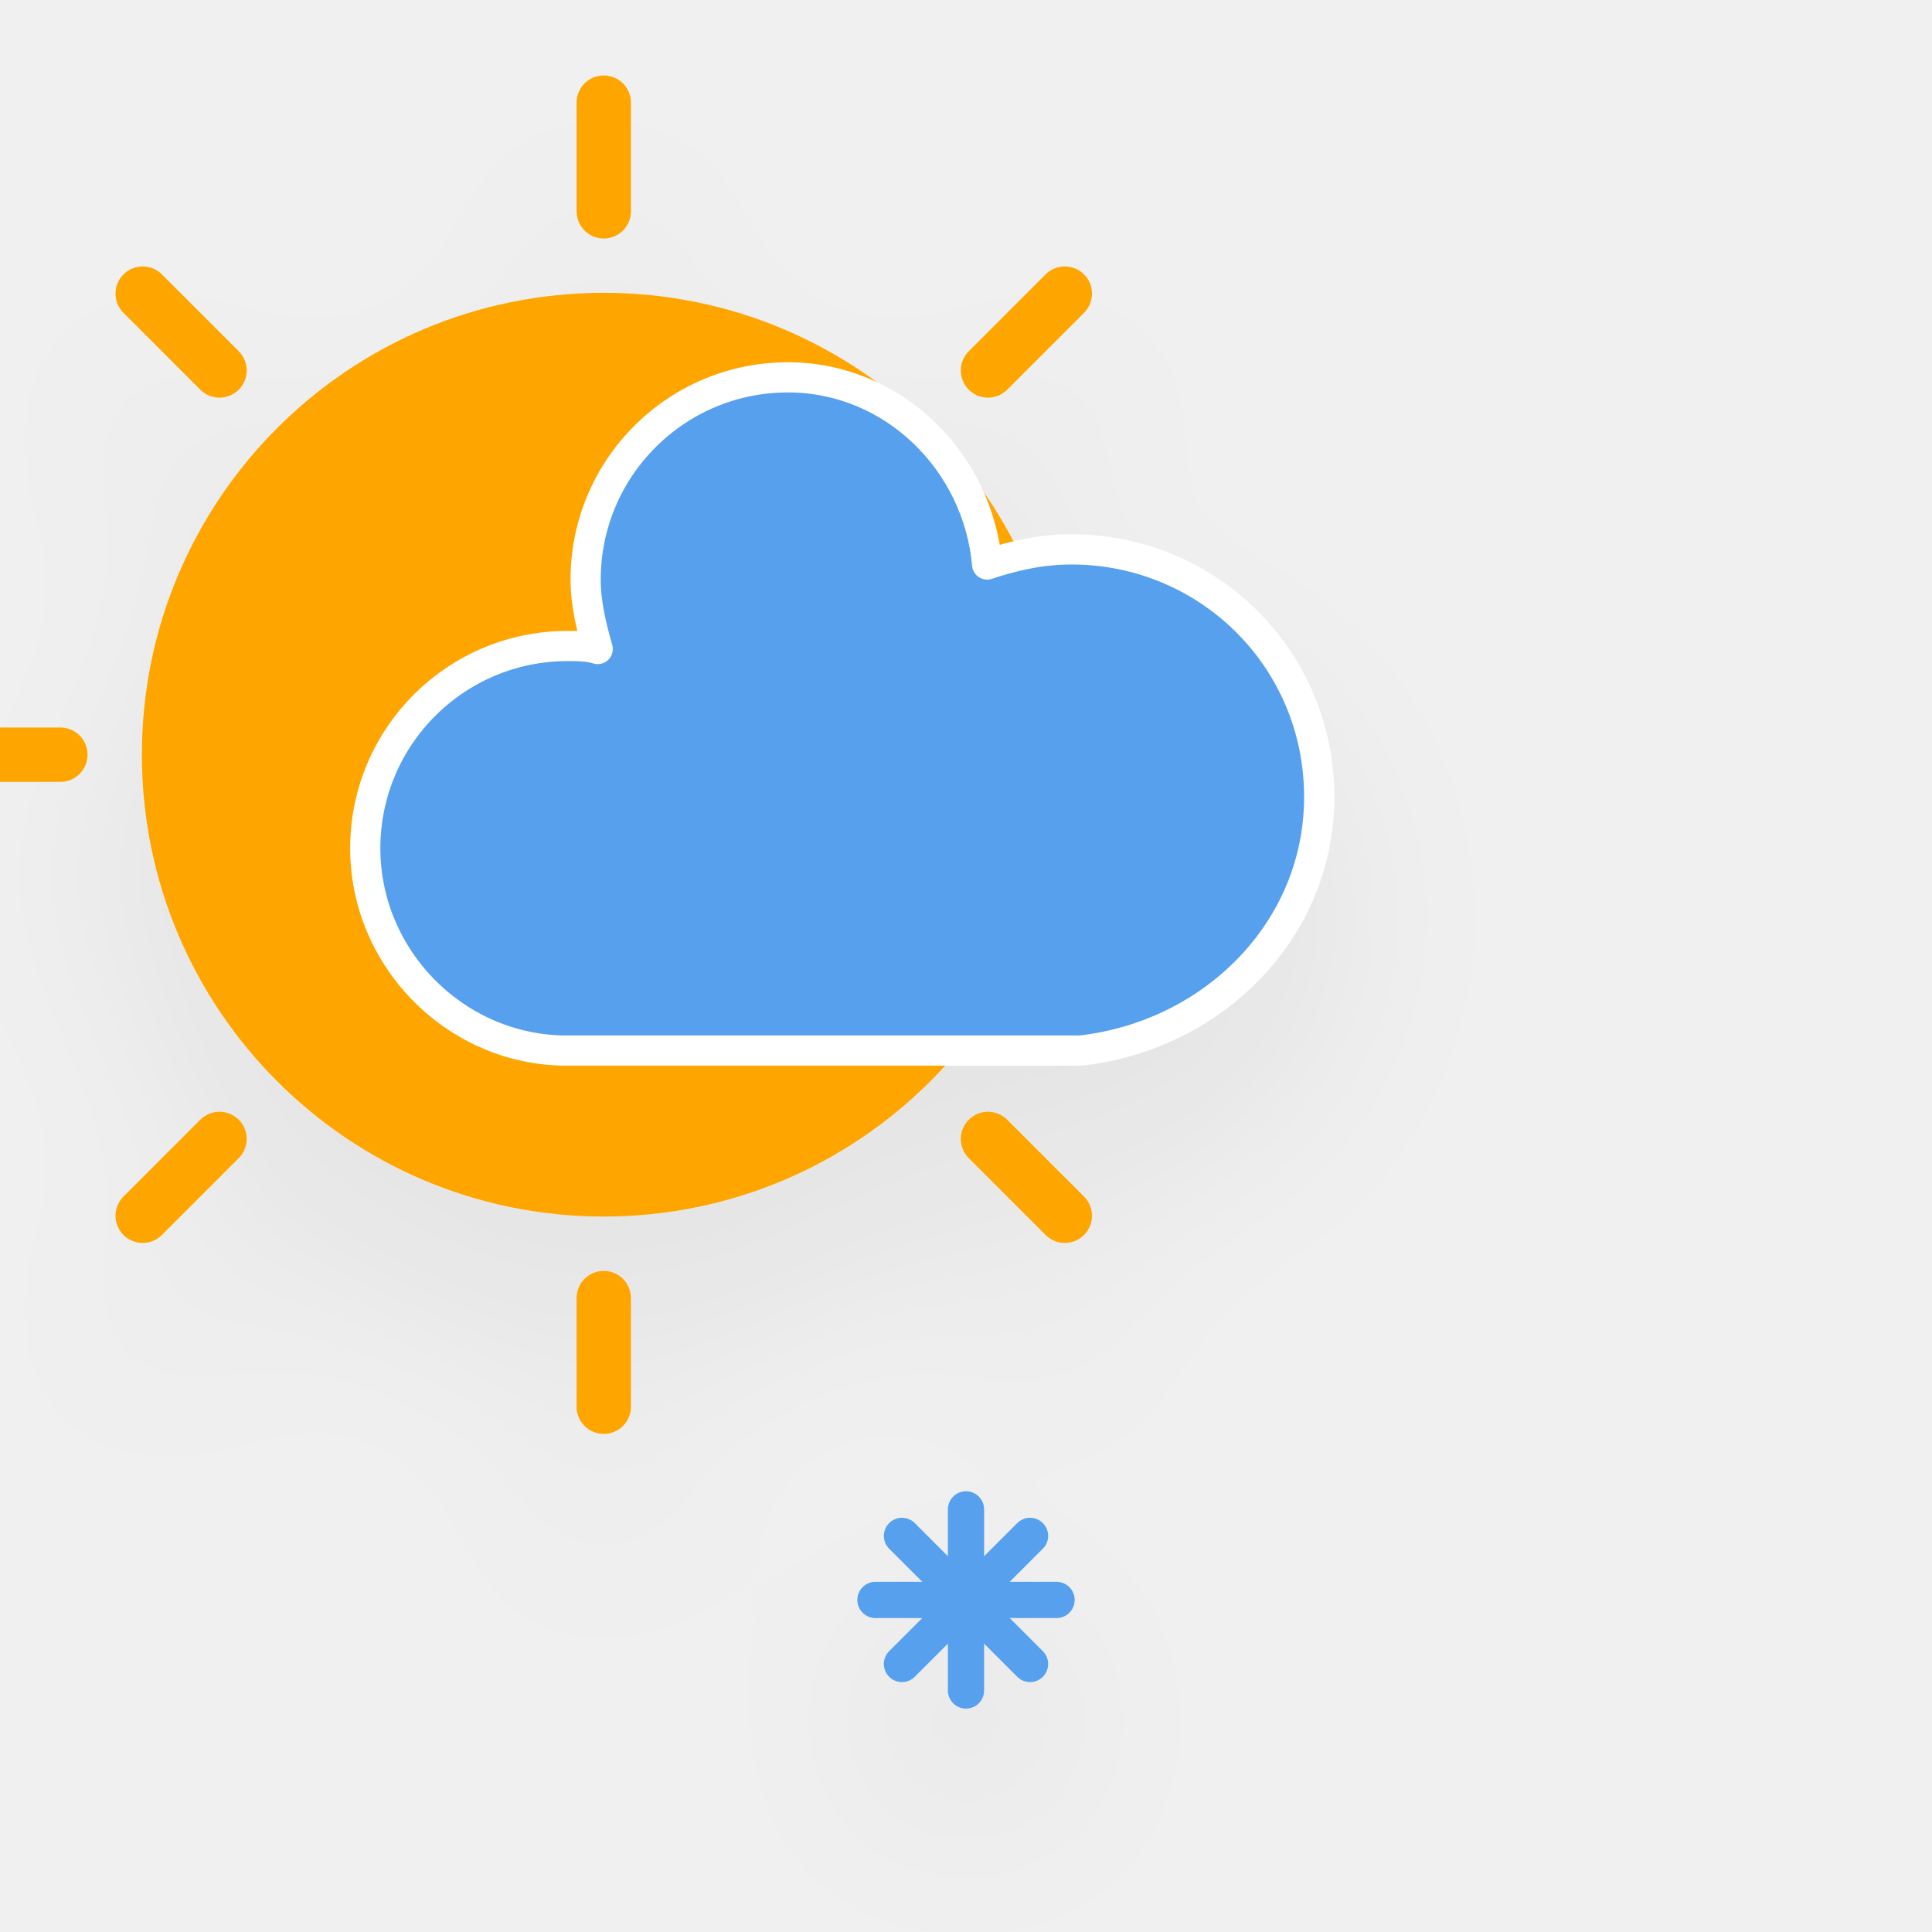
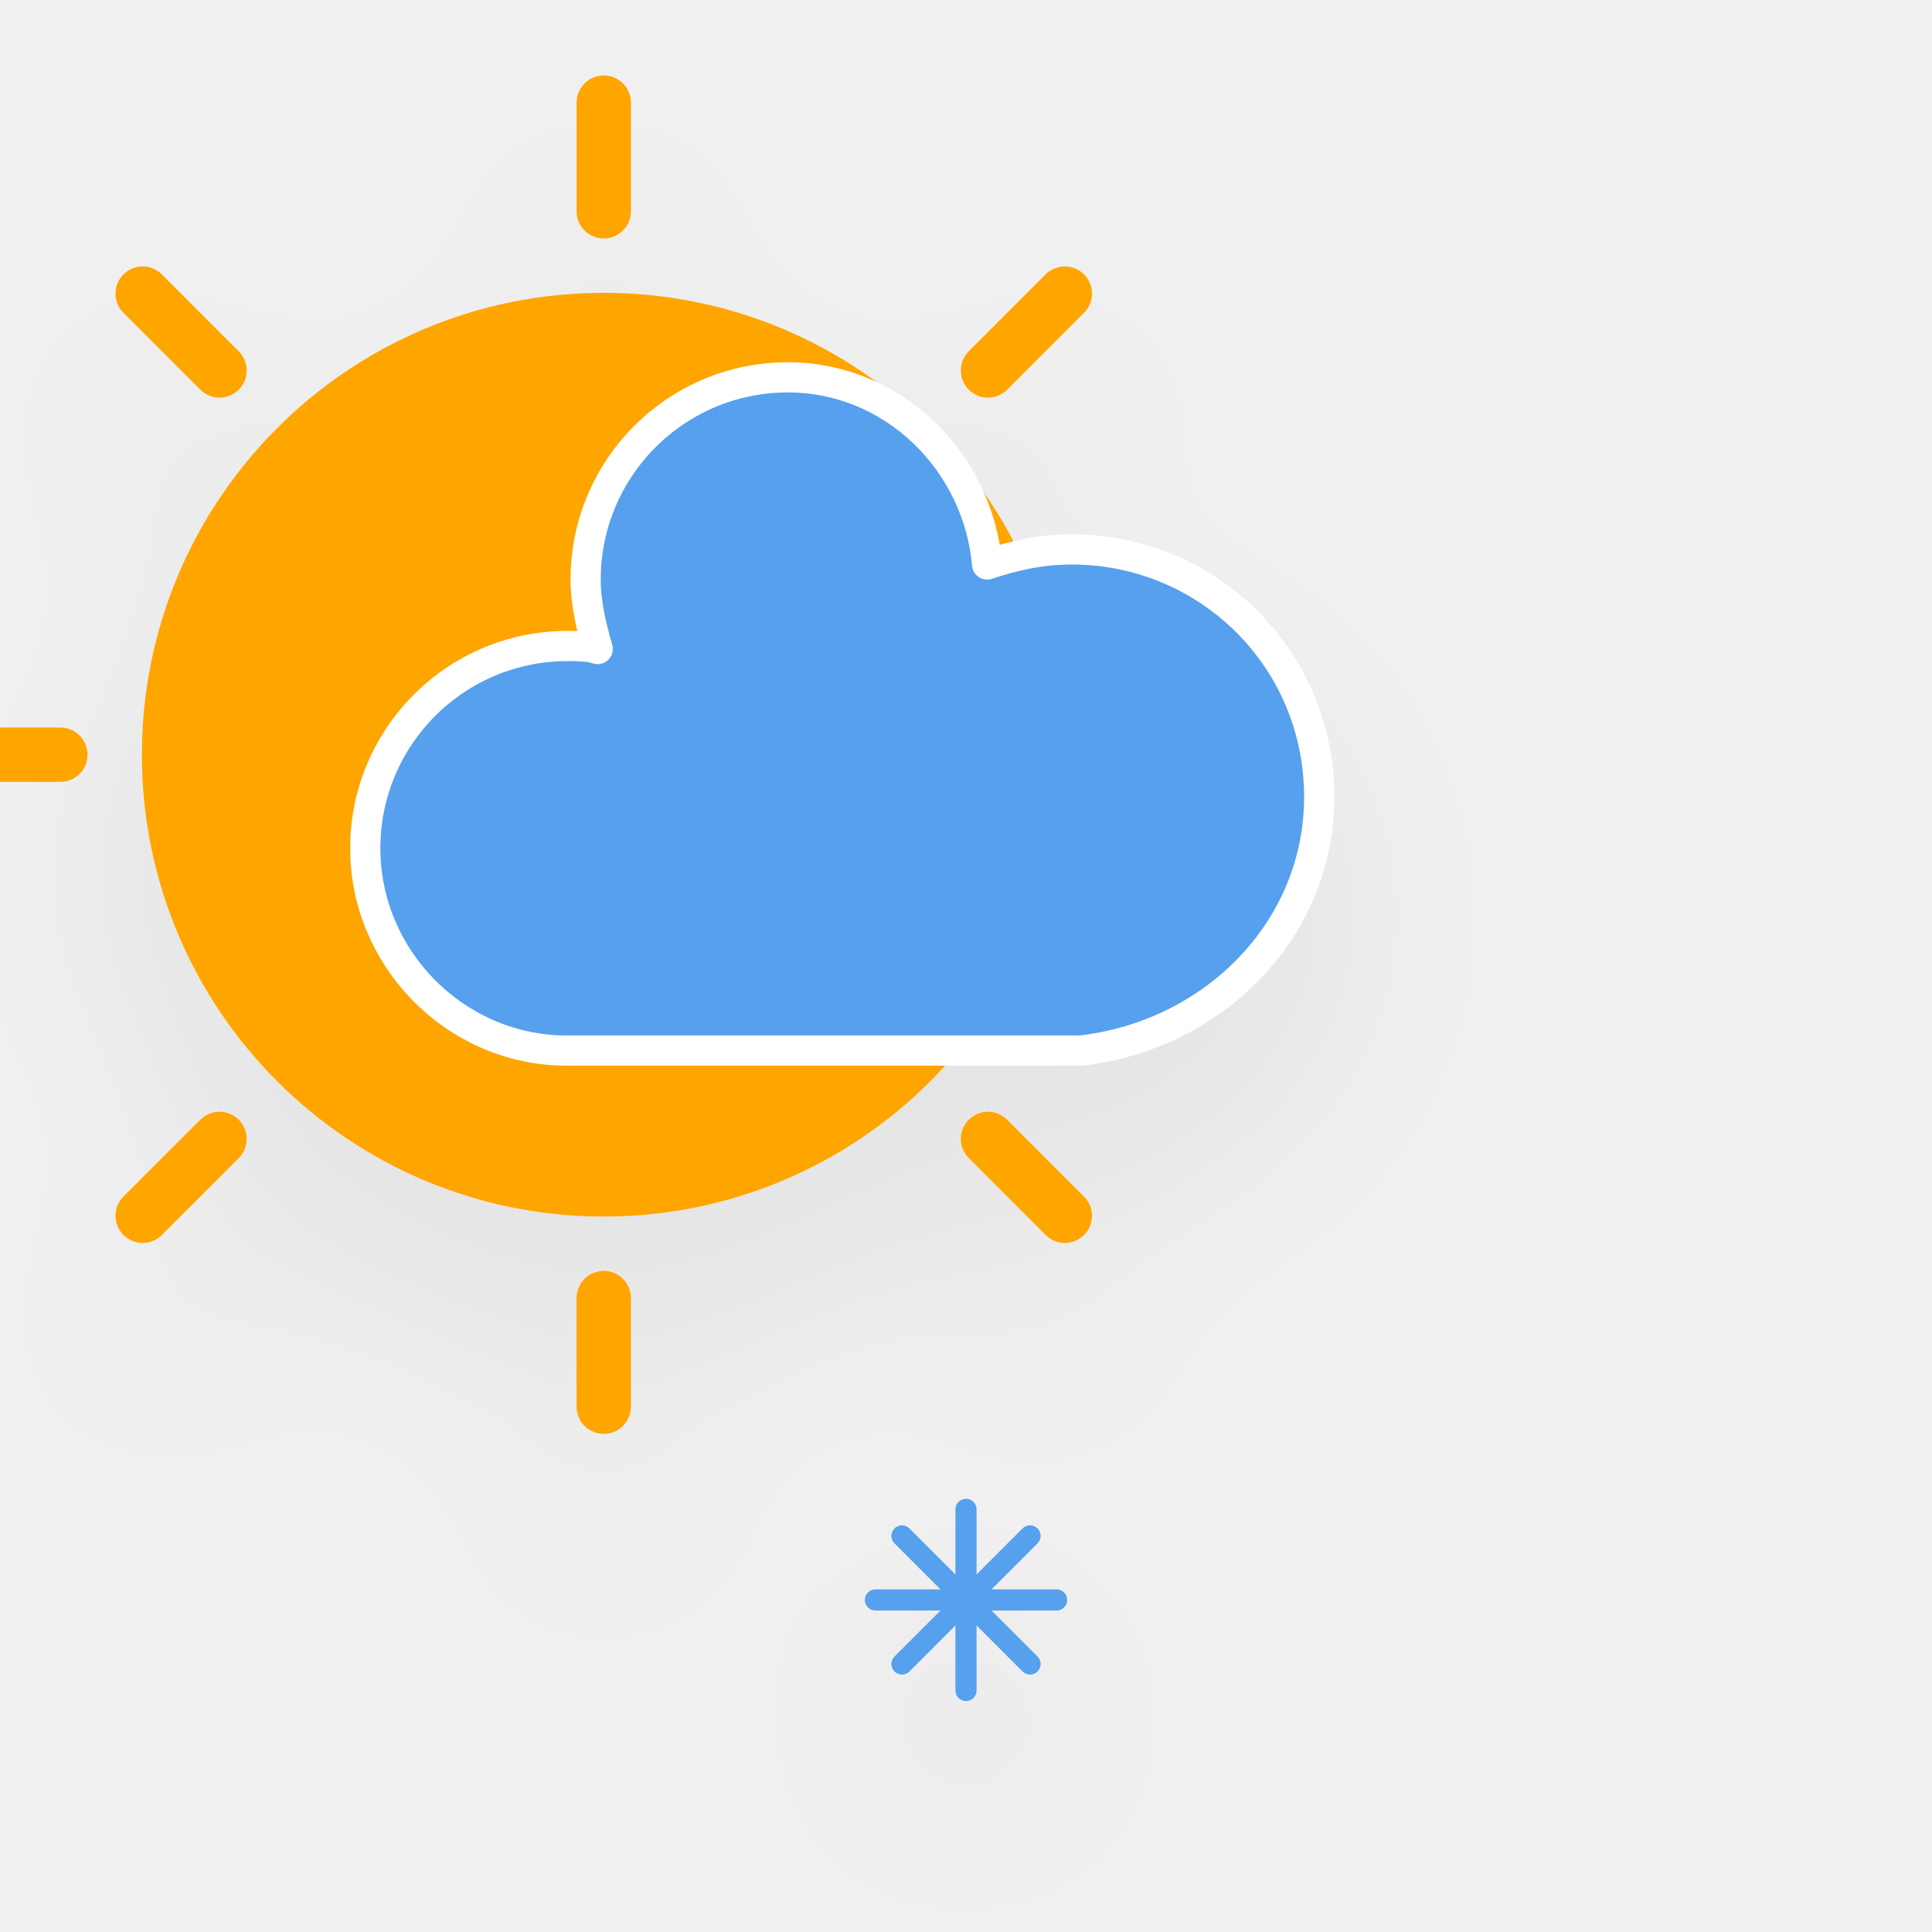
<svg xmlns="http://www.w3.org/2000/svg" version="1.1" width="64" height="64" viewbox="0 0 64 64">
  <defs>
    <filter id="blur" width="200%" height="200%">
      <feGaussianBlur in="SourceAlpha" stdDeviation="3" />
      <feOffset dx="0" dy="4" result="offsetblur" />
      <feComponentTransfer>
        <feFuncA type="linear" slope="0.05" />
      </feComponentTransfer>
      <feMerge>
        <feMergeNode />
        <feMergeNode in="SourceGraphic" />
      </feMerge>
    </filter>
    <style type="text/css">
/*
** SUN
*/
@keyframes am-weather-sun {
  0% {
    -webkit-transform: rotate(0deg);
       -moz-transform: rotate(0deg);
        -ms-transform: rotate(0deg);
            transform: rotate(0deg);
  }

  100% {
    -webkit-transform: rotate(360deg);
       -moz-transform: rotate(360deg);
        -ms-transform: rotate(360deg);
            transform: rotate(360deg);
  }
}

.am-weather-sun {
  -webkit-animation-name: am-weather-sun;
     -moz-animation-name: am-weather-sun;
      -ms-animation-name: am-weather-sun;
          animation-name: am-weather-sun;
  -webkit-animation-duration: 9s;
     -moz-animation-duration: 9s;
      -ms-animation-duration: 9s;
          animation-duration: 9s;
  -webkit-animation-timing-function: linear;
     -moz-animation-timing-function: linear;
      -ms-animation-timing-function: linear;
          animation-timing-function: linear;
  -webkit-animation-iteration-count: infinite;
     -moz-animation-iteration-count: infinite;
      -ms-animation-iteration-count: infinite;
          animation-iteration-count: infinite;
}

/*
** SNOW
*/
@keyframes am-weather-snow {
  0% {
    -webkit-transform: translate(0.0px,0);
       -moz-transform: translate(0.0px,0);
        -ms-transform: translate(0.0px,0);
            transform: translate(0.0px,0);
  }

  33.33% {
    -webkit-transform: translate(-1.2px,2px);
       -moz-transform: translate(-1.2px,2px);
        -ms-transform: translate(-1.2px,2px);
            transform: translate(-1.2px,2px);
  }

  66.66% {
    -webkit-transform: translate(1.4px,4px);
       -moz-transform: translate(1.4px,4px);
        -ms-transform: translate(1.4px,4px);
            transform: translate(1.4px,4px);
    opacity: 1;
  }

  100% {
    -webkit-transform: translate(-1.10px,10px);
       -moz-transform: translate(-1.10px,10px);
        -ms-transform: translate(-1.10px,10px);
            transform: translate(-1.10px,10px);
    opacity: 0;
  }
}

.am-weather-snow-1 {
  -webkit-animation-name: am-weather-snow;
     -moz-animation-name: am-weather-snow;
      -ms-animation-name: am-weather-snow;
          animation-name: am-weather-snow;
  -webkit-animation-duration: 2s;
     -moz-animation-duration: 2s;
      -ms-animation-duration: 2s;
          animation-duration: 2s;
  -webkit-animation-timing-function: linear;
     -moz-animation-timing-function: linear;
      -ms-animation-timing-function: linear;
          animation-timing-function: linear;
  -webkit-animation-iteration-count: infinite;
     -moz-animation-iteration-count: infinite;
      -ms-animation-iteration-count: infinite;
          animation-iteration-count: infinite;
}
        </style>
  </defs>
  <g filter="url(#blur)" id="snowy-4">
    <g transform="translate(20,10)">
      <g transform="translate(0,15), scale(0.9)">
        <g class="am-weather-sun">
          <g>
            <line fill="none" stroke="orange" stroke-linecap="round" stroke-width="2" transform="translate(0,9)" x1="0" x2="0" y1="11" y2="15" />
          </g>
          <g transform="rotate(45)">
            <line fill="none" stroke="orange" stroke-linecap="round" stroke-width="2" transform="translate(0,9)" x1="0" x2="0" y1="11" y2="15" />
          </g>
          <g transform="rotate(90)">
            <line fill="none" stroke="orange" stroke-linecap="round" stroke-width="2" transform="translate(0,9)" x1="0" x2="0" y1="11" y2="15" />
          </g>
          <g transform="rotate(135)">
            <line fill="none" stroke="orange" stroke-linecap="round" stroke-width="2" transform="translate(0,9)" x1="0" x2="0" y1="11" y2="15" />
          </g>
          <g transform="rotate(180)">
            <line fill="none" stroke="orange" stroke-linecap="round" stroke-width="2" transform="translate(0,9)" x1="0" x2="0" y1="11" y2="15" />
          </g>
          <g transform="rotate(225)">
            <line fill="none" stroke="orange" stroke-linecap="round" stroke-width="2" transform="translate(0,9)" x1="0" x2="0" y1="11" y2="15" />
          </g>
          <g transform="rotate(270)">
            <line fill="none" stroke="orange" stroke-linecap="round" stroke-width="2" transform="translate(0,9)" x1="0" x2="0" y1="11" y2="15" />
          </g>
          <g transform="rotate(315)">
            <line fill="none" stroke="orange" stroke-linecap="round" stroke-width="2" transform="translate(0,9)" x1="0" x2="0" y1="11" y2="15" />
          </g>
        </g>
        <circle cx="0" cy="0" fill="orange" r="16" stroke="orange" stroke-width="2" />
      </g>
      <g style="scale: 1.5;">
        <path d="M47.7,35.4c0-4.6-3.7-8.2-8.2-8.2c-1,0-1.9,0.2-2.8,0.5c-0.3-3.4-3.1-6.2-6.6-6.2c-3.7,0-6.7,3-6.7,6.7c0,0.8,0.2,1.6,0.4,2.3    c-0.3-0.1-0.7-0.1-1-0.1c-3.7,0-6.7,3-6.7,6.7c0,3.6,2.9,6.6,6.5,6.7l17.2,0C44.2,43.3,47.7,39.8,47.7,35.4z" fill="#57A0EE" stroke="white" stroke-linejoin="round" stroke-width="1" transform="translate(-24,-19)" />
      </g>
    </g>
    <g class="am-weather-snow-1">
      <g transform="translate(32,44)">
-         <line fill="none" stroke="#57A0EE" stroke-linecap="round" stroke-width="1.2" transform="translate(0,9), rotate(0)" x1="0" x2="0" y1="-3" y2="3" />
-         <line fill="none" stroke="#57A0EE" stroke-linecap="round" stroke-width="1.2" transform="translate(0,9), rotate(45)" x1="0" x2="0" y1="-3" y2="3" />
-         <line fill="none" stroke="#57A0EE" stroke-linecap="round" stroke-width="1.2" transform="translate(0,9), rotate(90)" x1="0" x2="0" y1="-3" y2="3" />
-         <line fill="none" stroke="#57A0EE" stroke-linecap="round" stroke-width="1.2" transform="translate(0,9), rotate(135)" x1="0" x2="0" y1="-3" y2="3" />
+         <line fill="none" stroke="#57A0EE" stroke-linecap="round" stroke-width="0.7" transform="translate(0,9), rotate(0)" x1="0" x2="0" y1="-3" y2="3" />
+         <line fill="none" stroke="#57A0EE" stroke-linecap="round" stroke-width="0.7" transform="translate(0,9), rotate(45)" x1="0" x2="0" y1="-3" y2="3" />
+         <line fill="none" stroke="#57A0EE" stroke-linecap="round" stroke-width="0.7" transform="translate(0,9), rotate(90)" x1="0" x2="0" y1="-3" y2="3" />
+         <line fill="none" stroke="#57A0EE" stroke-linecap="round" stroke-width="0.7" transform="translate(0,9), rotate(135)" x1="0" x2="0" y1="-3" y2="3" />
      </g>
    </g>
  </g>
</svg>
